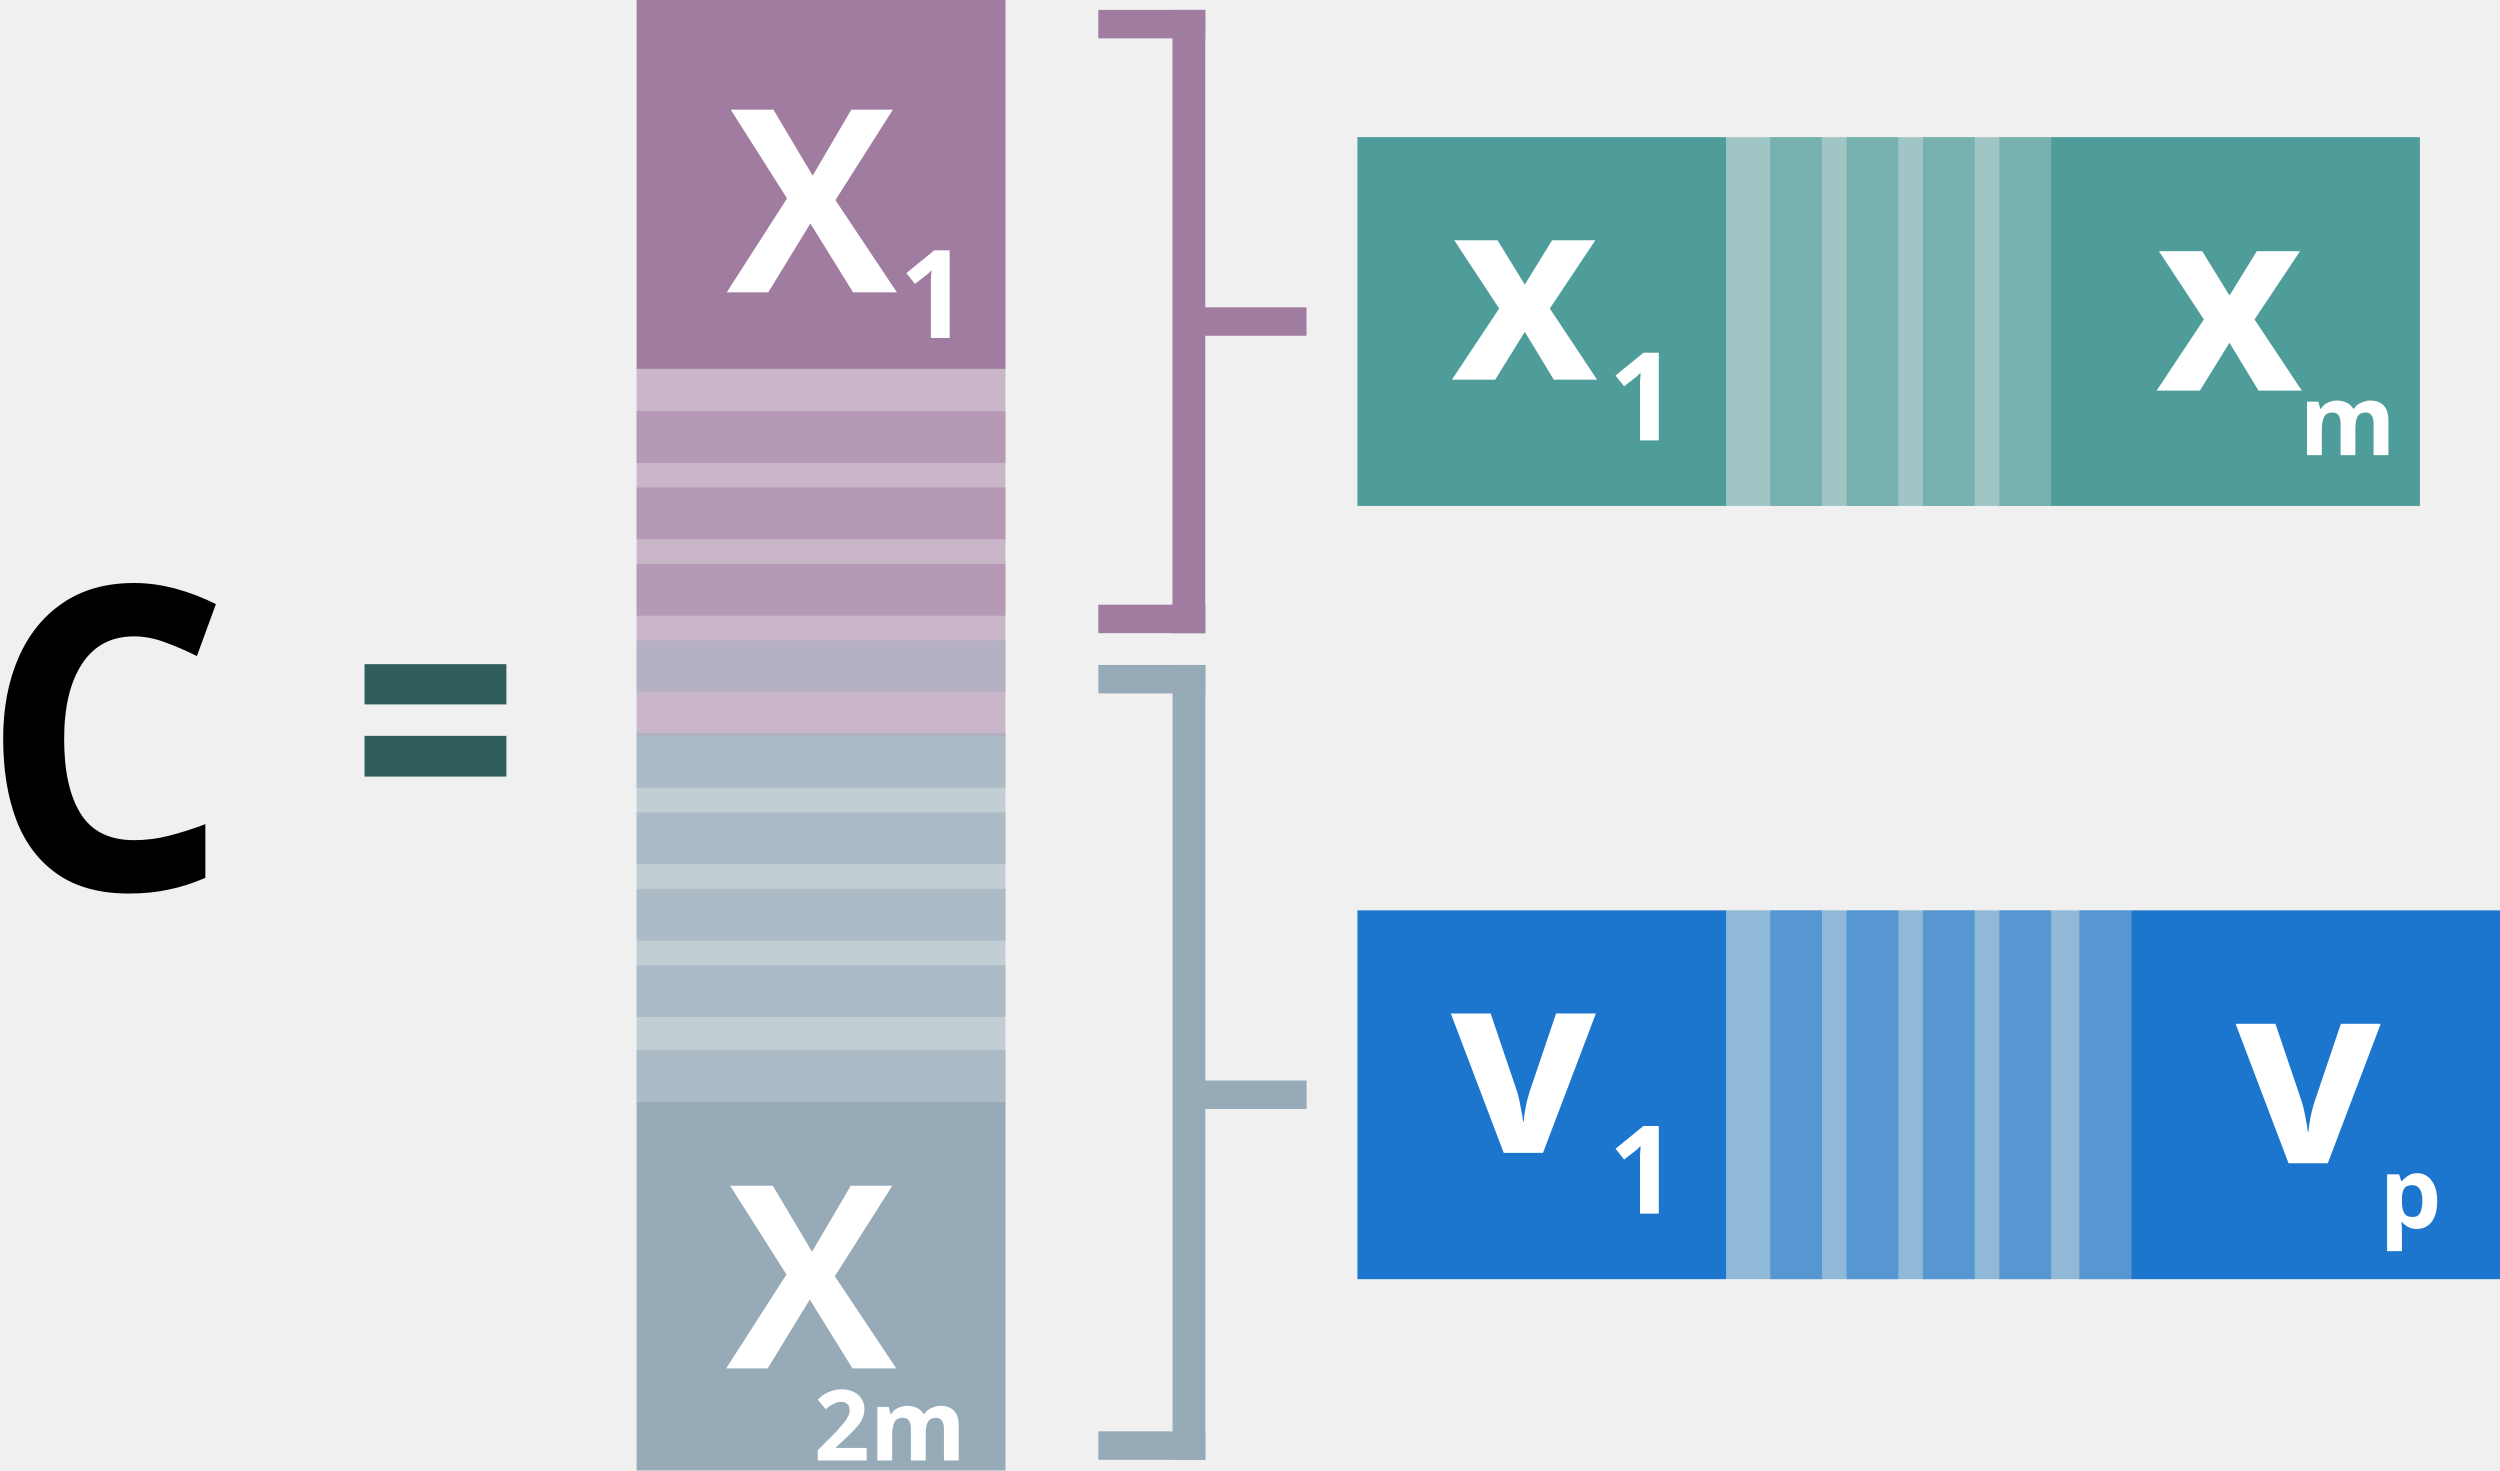
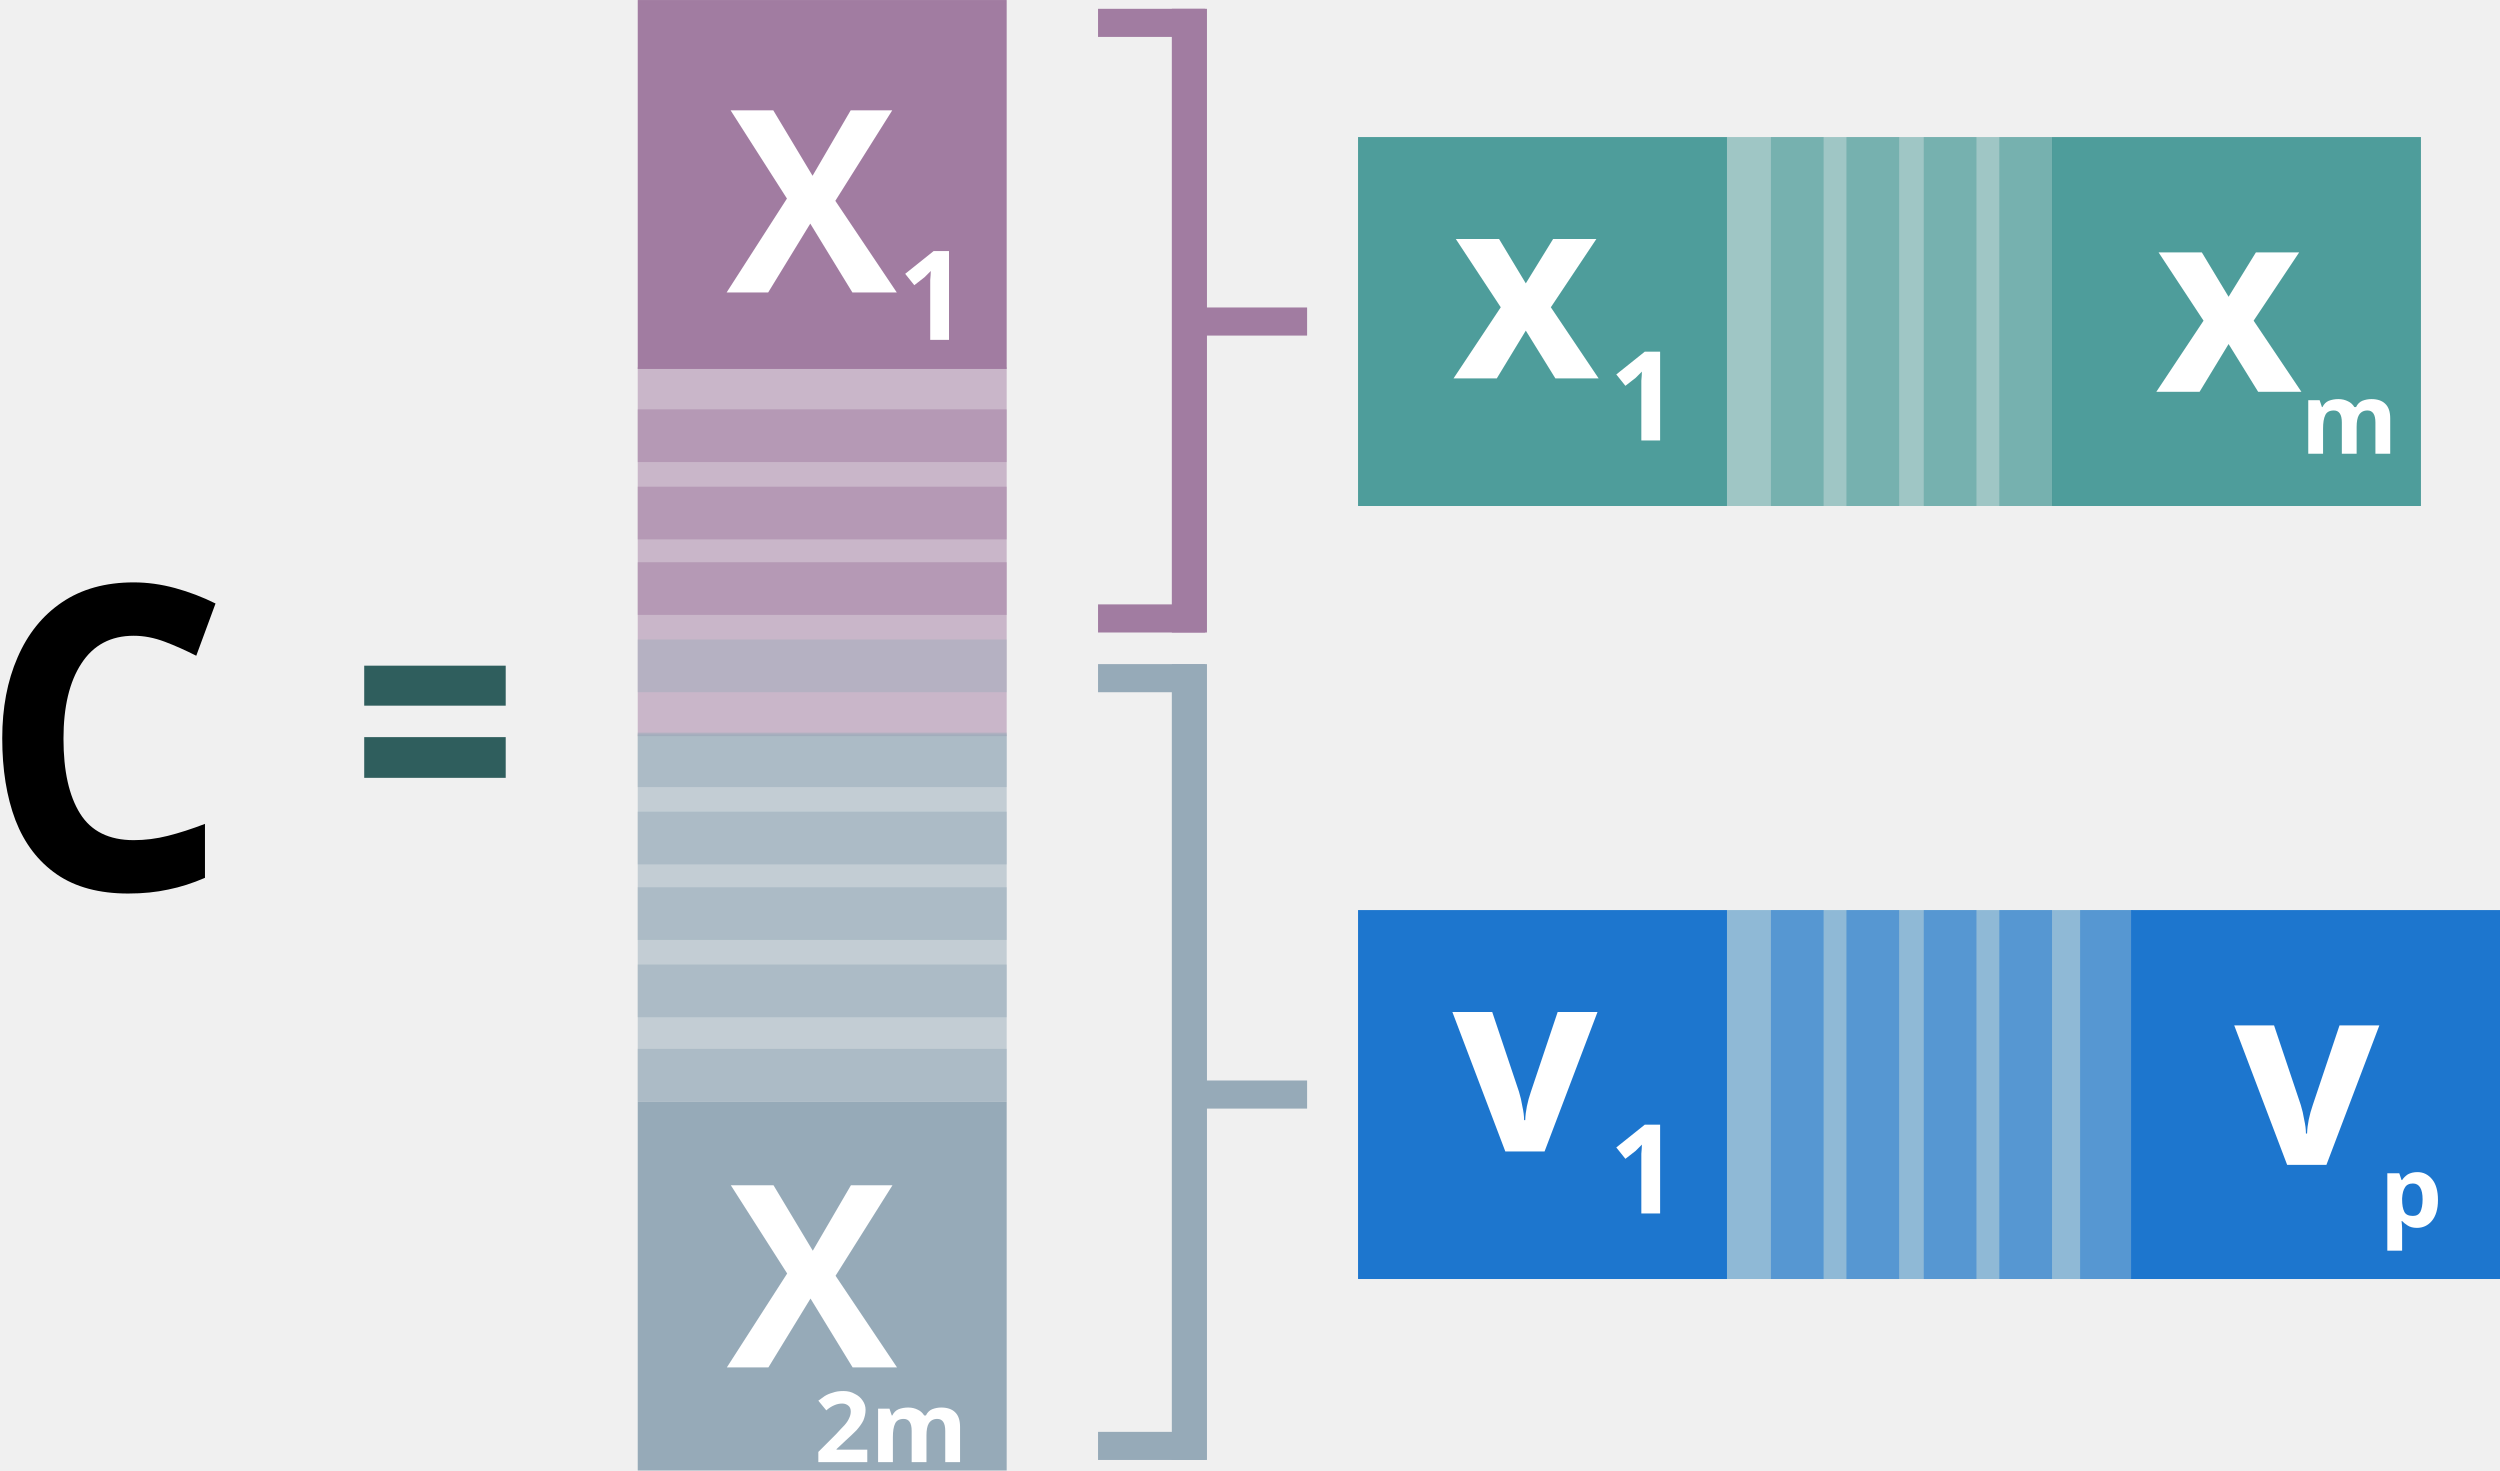
- <svg xmlns="http://www.w3.org/2000/svg" width="537.918" height="316.404" viewBox="0 0 142.324 83.715">
-   <g transform="translate(32.308 58.018)">
-     <path d="M89.019 14.805H65.967V-6.192h23.052z" opacity=".5" fill="#2d82bb" />
-     <g stroke-width="1.283" font-weight="700" font-family="sans-serif" letter-spacing="0" word-spacing="0">
-       <text y="129.979" x="4.815" style="line-height:1.25;-inkscape-font-specification:'sans-serif Bold'" font-size="24.338" fill="#fff" stroke-width=".376" transform="matrix(.68367 0 0 .88835 -31.657 -125.74)" />
-       <text font-size="10.327" y="132.781" x="16.227" style="line-height:1.25;-inkscape-font-specification:'sans-serif Bold'" transform="matrix(.77095 0 0 .78778 -31.657 -125.74)" fill="#fff" stroke-width=".18" />
-       <text font-size="24.338" style="line-height:1.25;-inkscape-font-specification:'sans-serif Bold'" x="28.356" y="130.967" fill="#2f5e5d" stroke-width=".376" transform="matrix(.68367 0 0 .88835 -31.657 -125.74)">
-         <tspan x="28.356" y="130.967" style="-inkscape-font-specification:'sans-serif Bold'">=</tspan>
+ <svg xmlns="http://www.w3.org/2000/svg" width="537.9" height="316.4" viewBox="0 0 142.3 83.7">
+   <g transform="translate(32.3 58)">
+     <path d="M89 14.8H66v-21h23z" opacity=".5" fill="#2d82bb" />
+     <text font-size="24.3" style="line-height:1.25;-inkscape-font-specification:'sans-serif Bold'" x="28.4" y="131" fill="#2f5e5d" stroke-width=".4" transform="matrix(.68367 0 0 .88835 -31.7 -125.7)" font-weight="700" font-family="sans-serif" letter-spacing="0" word-spacing="0">
+       <tspan x="28.4" y="131" style="-inkscape-font-specification:'sans-serif Bold'">=</tspan>
+     </text>
+     <text style="line-height:1.25;-inkscape-font-specification:'sans-serif Bold'" x="-34.8" y="-7.1" transform="scale(.9616 1.03992)" font-weight="700" font-size="23.2" font-family="sans-serif" letter-spacing="0" word-spacing="0" stroke-width=".3">
+       <tspan x="-34.8" y="-7.1" style="-inkscape-font-specification:'sans-serif Bold'">C</tspan>
+     </text>
+     <path d="M25-37H4v-21h21z" fill="#a17ca1" />
+     <path d="M25 25.7H4v-21h21z" fill="#96aab8" />
+     <path d="M25-16.1H4v-21h21z" opacity=".5" fill="#a17ca1" />
+     <g font-weight="700" letter-spacing="0" word-spacing="0" font-family="sans-serif" fill="#fff" stroke-width=".1">
+       <text y="276.4" x="9" style="line-height:1.25;-inkscape-font-specification:'sans-serif Bold'" font-size="7" transform="translate(-9.6 -614.4) scale(2.07323)">
+         <tspan style="-inkscape-font-specification:'sans-serif Bold'" y="276.4" x="9">X</tspan>
+       </text>
+       <text style="line-height:1.25;-inkscape-font-specification:'sans-serif Bold'" x="13.7" y="277.7" font-size="3.4" transform="translate(-9.6 -614.4) scale(2.07323)">
+         <tspan x="13.7" y="277.7" style="-inkscape-font-specification:'sans-serif Bold'">1</tspan>
      </text>
    </g>
-     <text style="line-height:1.25;-inkscape-font-specification:'sans-serif Bold'" x="-34.752" y="-7.11" transform="scale(.9616 1.03992)" font-weight="700" font-size="23.16" font-family="sans-serif" letter-spacing="0" word-spacing="0" stroke-width=".265">
-       <tspan x="-34.752" y="-7.11" style="-inkscape-font-specification:'sans-serif Bold'">C</tspan>
-     </text>
-     <path d="M24.932-37.021H3.934v-20.997h20.998z" fill="#a17ca1" />
-     <path d="M24.932 25.697H3.934V4.7h20.998z" fill="#96aab8" />
-     <path d="M24.932-16.118H3.934v-20.997h20.998z" opacity=".5" fill="#a17ca1" />
-     <g font-weight="700" letter-spacing="0" word-spacing="0" font-family="sans-serif" fill="#fff" stroke-width=".16">
-       <text y="276.393" x="8.987" style="line-height:1.25;-inkscape-font-specification:'sans-serif Bold'" font-size="7.013" stroke-width=".141" transform="matrix(2.07323 0 0 2.07323 -9.57 -614.407)">
-         <tspan style="-inkscape-font-specification:'sans-serif Bold'" y="276.393" x="8.987">X</tspan>
+     <g word-spacing="0" letter-spacing="0" font-weight="700" font-family="sans-serif" fill="#fff" stroke-width=".1">
+       <text y="279" x="9.2" style="line-height:1.25;-inkscape-font-specification:'sans-serif Bold'" font-size="7" transform="translate(-10 -558.6) scale(2.07323)">
+         <tspan style="-inkscape-font-specification:'sans-serif Bold'" y="279" x="9.2">X</tspan>
      </text>
-       <text style="line-height:1.25;-inkscape-font-specification:'sans-serif Bold'" x="13.717" y="277.652" font-size="3.356" stroke-width=".068" transform="matrix(2.07323 0 0 2.07323 -9.57 -614.407)">
-         <tspan x="13.717" y="277.652" style="-inkscape-font-specification:'sans-serif Bold'">1</tspan>
+       <text style="line-height:1.25;-inkscape-font-specification:'sans-serif Bold'" x="11.6" y="281.6" font-size="2.7" transform="translate(-10 -558.6) scale(2.07323)">
+         <tspan x="11.6" y="281.6" style="-inkscape-font-specification:'sans-serif Bold'">2m</tspan>
      </text>
    </g>
-     <g word-spacing="0" letter-spacing="0" font-weight="700" font-family="sans-serif" fill="#fff" stroke-width=".16">
-       <text y="279.047" x="9.221" style="line-height:1.25;-inkscape-font-specification:'sans-serif Bold'" font-size="7.013" stroke-width=".141" transform="matrix(2.07323 0 0 2.07323 -10.09 -558.644)">
-         <tspan style="-inkscape-font-specification:'sans-serif Bold'" y="279.047" x="9.221">X</tspan>
+     <path d="M25-18.6H4v-3h21z" opacity=".5" fill="#95a9b7" fill-opacity=".8" />
+     <path d="M25-23H4v-3h21zm0-4.3H4v-3h21zm0-4.4H4v-3h21z" opacity=".5" fill="#a17ca1" />
+     <path d="M25 4.7H4v-21h21z" opacity=".5" fill="#96aab8" />
+     <path d="M25-.1H4v-3h21zm0-4.4H4v-3h21zm0-4.3H4v-3h21zm0-4.4H4v-3h21zm0 17.9H4v-3h21z" opacity=".5" fill="#96aab8" />
+     <rect ry="0" y="-57.5" x="30.2" height="1.6" width="6.1" fill="#a17ca1" />
+     <path fill="#a17ca1" d="M34.4-57.5h2V-22h-2z" />
+     <rect ry="0" y="-23.6" x="30.2" height="1.6" width="6.1" fill="#a17ca1" />
+     <rect ry="0" y="-40.5" x="36" height="1.6" width="6.1" fill="#a17ca1" />
+     <rect ry="0" y="-20.2" x="30.2" height="1.6" width="6.1" fill="#96aab8" />
+     <path fill="#96aab8" d="M34.4-20.2h2v45.3h-2z" />
+     <rect ry="0" y="23.5" x="30.2" height="1.6" width="6.1" fill="#96aab8" />
+     <rect ry="0" y="3.5" x="36" height="1.6" width="6.1" fill="#96aab8" />
+     <path d="M66-29.2H45v-21h21z" fill="#4e9d9b" />
+     <g font-weight="700" letter-spacing="0" word-spacing="0" font-family="sans-serif" fill="#fff" stroke-width=".1">
+       <text y="275" x="9.1" style="line-height:1.25;-inkscape-font-specification:'sans-serif Bold'" font-size="7" transform="translate(31.5 -606.6) scale(2.07323)">
+         <tspan style="-inkscape-font-specification:'sans-serif Bold'" y="275" x="9.1">x</tspan>
      </text>
-       <text style="line-height:1.25;-inkscape-font-specification:'sans-serif Bold'" x="11.63" y="281.574" font-size="2.694" stroke-width=".068" transform="matrix(2.07323 0 0 2.07323 -10.09 -558.644)">
-         <tspan x="11.63" y="281.574" style="-inkscape-font-specification:'sans-serif Bold'">2m</tspan>
+       <text style="line-height:1.25;-inkscape-font-specification:'sans-serif Bold'" x="13.4" y="276.7" font-size="3.4" transform="translate(31.5 -606.6) scale(2.07323)">
+         <tspan x="13.4" y="276.7" style="-inkscape-font-specification:'sans-serif Bold'">1</tspan>
      </text>
    </g>
-     <path d="M24.932-18.62H3.934v-2.948h20.998z" opacity=".5" fill="#95a9b7" fill-opacity=".753" />
-     <path d="M24.932-22.968H3.934v-2.949h20.998zM24.932-27.317H3.934v-2.949h20.998zM24.932-31.665H3.934v-2.95h20.998z" opacity=".5" fill="#a17ca1" />
-     <path d="M24.932 4.7H3.934v-20.998h20.998z" opacity=".5" fill="#96aab8" />
-     <path d="M24.932-.123H3.934v-2.95h20.998zM24.932-4.472H3.934v-2.949h20.998zM24.932-8.82H3.934v-2.95h20.998zM24.932-13.17H3.934v-2.948h20.998zM24.932 4.7H3.934V1.75h20.998z" opacity=".5" fill="#96aab8" />
-     <rect ry="0" y="-57.455" x="30.217" height="1.62" width="6.09" fill="#a17ca1" />
-     <path fill="#a17ca1" d="M34.439-57.455h1.868v35.484h-1.868z" />
-     <rect ry="0" y="-23.592" x="30.217" height="1.62" width="6.09" fill="#a17ca1" />
-     <rect ry="0" y="-40.523" x="35.981" height="1.62" width="6.09" fill="#a17ca1" />
-     <rect ry="0" y="-20.161" x="30.221" height="1.62" width="6.09" fill="#96aab8" />
-     <path fill="#96aab8" d="M34.444-20.161h1.868v45.249h-1.868z" />
-     <rect ry="0" y="23.468" x="30.221" height="1.62" width="6.09" fill="#96aab8" />
-     <rect ry="0" y="3.496" x="35.985" height="1.62" width="6.09" fill="#96aab8" />
-     <path d="M65.967-29.215H44.969v-20.997h20.998z" fill="#4e9d9b" />
-     <g font-weight="700" letter-spacing="0" word-spacing="0" font-family="sans-serif" fill="#fff" stroke-width=".16">
-       <text y="275.026" x="9.079" style="line-height:1.25;-inkscape-font-specification:'sans-serif Bold'" font-size="7.013" stroke-width=".141" transform="matrix(2.07323 0 0 2.07323 31.465 -606.6)">
-         <tspan style="-inkscape-font-specification:'sans-serif Bold'" y="275.026" x="9.079">x</tspan>
+     <path d="M105.5-29.2h-21v-21h21z" fill="#4e9d9b" />
+     <g word-spacing="0" letter-spacing="0" font-weight="700" font-family="sans-serif" fill="#fff" stroke-width=".1">
+       <text y="274.5" x="9.2" style="line-height:1.25;-inkscape-font-specification:'sans-serif Bold'" font-size="7" transform="translate(71.3 -604.8) scale(2.07323)">
+         <tspan style="-inkscape-font-specification:'sans-serif Bold'" y="274.5" x="9.2">x</tspan>
      </text>
-       <text style="line-height:1.25;-inkscape-font-specification:'sans-serif Bold'" x="13.398" y="276.695" font-size="3.356" stroke-width=".068" transform="matrix(2.07323 0 0 2.07323 31.465 -606.6)">
-         <tspan x="13.398" y="276.695" style="-inkscape-font-specification:'sans-serif Bold'">1</tspan>
+       <text style="line-height:1.25;-inkscape-font-specification:'sans-serif Bold'" x="13.2" y="276.2" font-size="2.7" transform="translate(71.3 -604.8) scale(2.07323)">
+         <tspan x="13.2" y="276.2" style="-inkscape-font-specification:'sans-serif Bold'">m</tspan>
      </text>
    </g>
-     <path d="M105.456-29.215H84.458v-20.997h20.998z" fill="#4e9d9b" />
-     <g word-spacing="0" letter-spacing="0" font-weight="700" font-family="sans-serif" fill="#fff" stroke-width=".16">
-       <text y="274.453" x="9.221" style="line-height:1.25;-inkscape-font-specification:'sans-serif Bold'" font-size="7.013" stroke-width=".141" transform="matrix(2.07323 0 0 2.07323 71.284 -604.787)">
-         <tspan style="-inkscape-font-specification:'sans-serif Bold'" y="274.453" x="9.221">x</tspan>
+     <path d="M68.5-29.2v-21h3v21zm4.3 0v-21h3v21zm4.4 0v-21h3v21zm4.3 0v-21h3v21z" fill="#4e9d9b" fill-opacity=".5" />
+     <path d="M84.5-29.2H66v-21h18.5z" fill="#4e9d9b" fill-opacity=".5" />
+     <path d="M66 14.8H45v-21h21z" fill="#1d76ce" />
+     <g font-weight="700" letter-spacing="0" word-spacing="0" font-family="sans-serif" fill="#fff" stroke-width=".1">
+       <text y="275" x="9.1" style="line-height:1.25;-inkscape-font-specification:'sans-serif Bold'" font-size="7" transform="translate(31.5 -562.6) scale(2.07323)">
+         <tspan style="-inkscape-font-specification:'sans-serif Bold'" y="275" x="9.1">v</tspan>
      </text>
-       <text style="line-height:1.25;-inkscape-font-specification:'sans-serif Bold'" x="13.179" y="276.228" font-size="2.694" stroke-width=".068" transform="matrix(2.07323 0 0 2.07323 71.284 -604.787)">
-         <tspan x="13.179" y="276.228" style="-inkscape-font-specification:'sans-serif Bold'">m</tspan>
+       <text style="line-height:1.25;-inkscape-font-specification:'sans-serif Bold'" x="13.4" y="276.7" font-size="3.4" transform="translate(31.5 -562.6) scale(2.07323)">
+         <tspan x="13.4" y="276.7" style="-inkscape-font-specification:'sans-serif Bold'">1</tspan>
      </text>
    </g>
-     <g fill="#4e9d9b" fill-opacity=".5">
-       <path d="M68.468-29.215v-20.997h2.949v20.997zM72.817-29.215v-20.997h2.948v20.997zM77.165-29.215v-20.997h2.949v20.997zM81.514-29.215v-20.997h2.949v20.997z" />
-     </g>
-     <path d="M84.458-29.215H65.967v-20.997h18.491z" fill="#4e9d9b" fill-opacity=".5" />
-     <path d="M65.967 14.805H44.969V-6.192h20.998z" fill="#1d76ce" />
-     <g font-weight="700" letter-spacing="0" word-spacing="0" font-family="sans-serif" fill="#fff" stroke-width=".16">
-       <text y="275.026" x="9.079" style="line-height:1.25;-inkscape-font-specification:'sans-serif Bold'" font-size="7.013" stroke-width=".141" transform="matrix(2.07323 0 0 2.07323 31.465 -562.581)">
-         <tspan style="-inkscape-font-specification:'sans-serif Bold'" y="275.026" x="9.079">v</tspan>
+     <path d="M110 14.8H89v-21h21z" fill="#1d76ce" />
+     <g word-spacing="0" letter-spacing="0" font-weight="700" font-family="sans-serif" fill="#fff" stroke-width=".1">
+       <text y="274.5" x="9.2" style="line-height:1.25;-inkscape-font-specification:'sans-serif Bold'" font-size="7" transform="translate(75.8 -560.8) scale(2.07323)">
+         <tspan style="-inkscape-font-specification:'sans-serif Bold'" y="274.5" x="9.2">v</tspan>
      </text>
-       <text style="line-height:1.25;-inkscape-font-specification:'sans-serif Bold'" x="13.398" y="276.695" font-size="3.356" stroke-width=".068" transform="matrix(2.07323 0 0 2.07323 31.465 -562.581)">
-         <tspan x="13.398" y="276.695" style="-inkscape-font-specification:'sans-serif Bold'">1</tspan>
+       <text style="line-height:1.25;-inkscape-font-specification:'sans-serif Bold'" x="13.2" y="276.2" font-size="2.7" transform="translate(75.8 -560.8) scale(2.07323)">
+         <tspan x="13.2" y="276.2" style="-inkscape-font-specification:'sans-serif Bold'">p</tspan>
      </text>
    </g>
-     <path d="M110.016 14.805H89.019V-6.192h20.997z" fill="#1d76ce" />
-     <g word-spacing="0" letter-spacing="0" font-weight="700" font-family="sans-serif" fill="#fff" stroke-width=".16">
-       <text y="274.453" x="9.221" style="line-height:1.25;-inkscape-font-specification:'sans-serif Bold'" font-size="7.013" stroke-width=".141" transform="matrix(2.07323 0 0 2.07323 75.844 -560.8)">
-         <tspan style="-inkscape-font-specification:'sans-serif Bold'" y="274.453" x="9.221">v</tspan>
-       </text>
-       <text style="line-height:1.25;-inkscape-font-specification:'sans-serif Bold'" x="13.179" y="276.228" font-size="2.694" stroke-width=".068" transform="matrix(2.07323 0 0 2.07323 75.844 -560.8)">
-         <tspan x="13.179" y="276.228" style="-inkscape-font-specification:'sans-serif Bold'">p</tspan>
-       </text>
-     </g>
-     <path d="M68.468 14.805V-6.192h2.949v20.997zM72.817 14.805V-6.192h2.948v20.997zM77.165 14.805V-6.192h2.949v20.997zM81.514 14.805V-6.192h2.949v20.997zM86.07 14.805V-6.192h2.949v20.997z" opacity=".5" fill="#1d76ce" />
+     <path d="M68.5 14.8v-21h3v21zm4.3 0v-21h3v21zm4.4 0v-21h3v21zm4.3 0v-21h3v21zm4.6 0v-21h3v21z" opacity=".5" fill="#1d76ce" />
  </g>
</svg>
